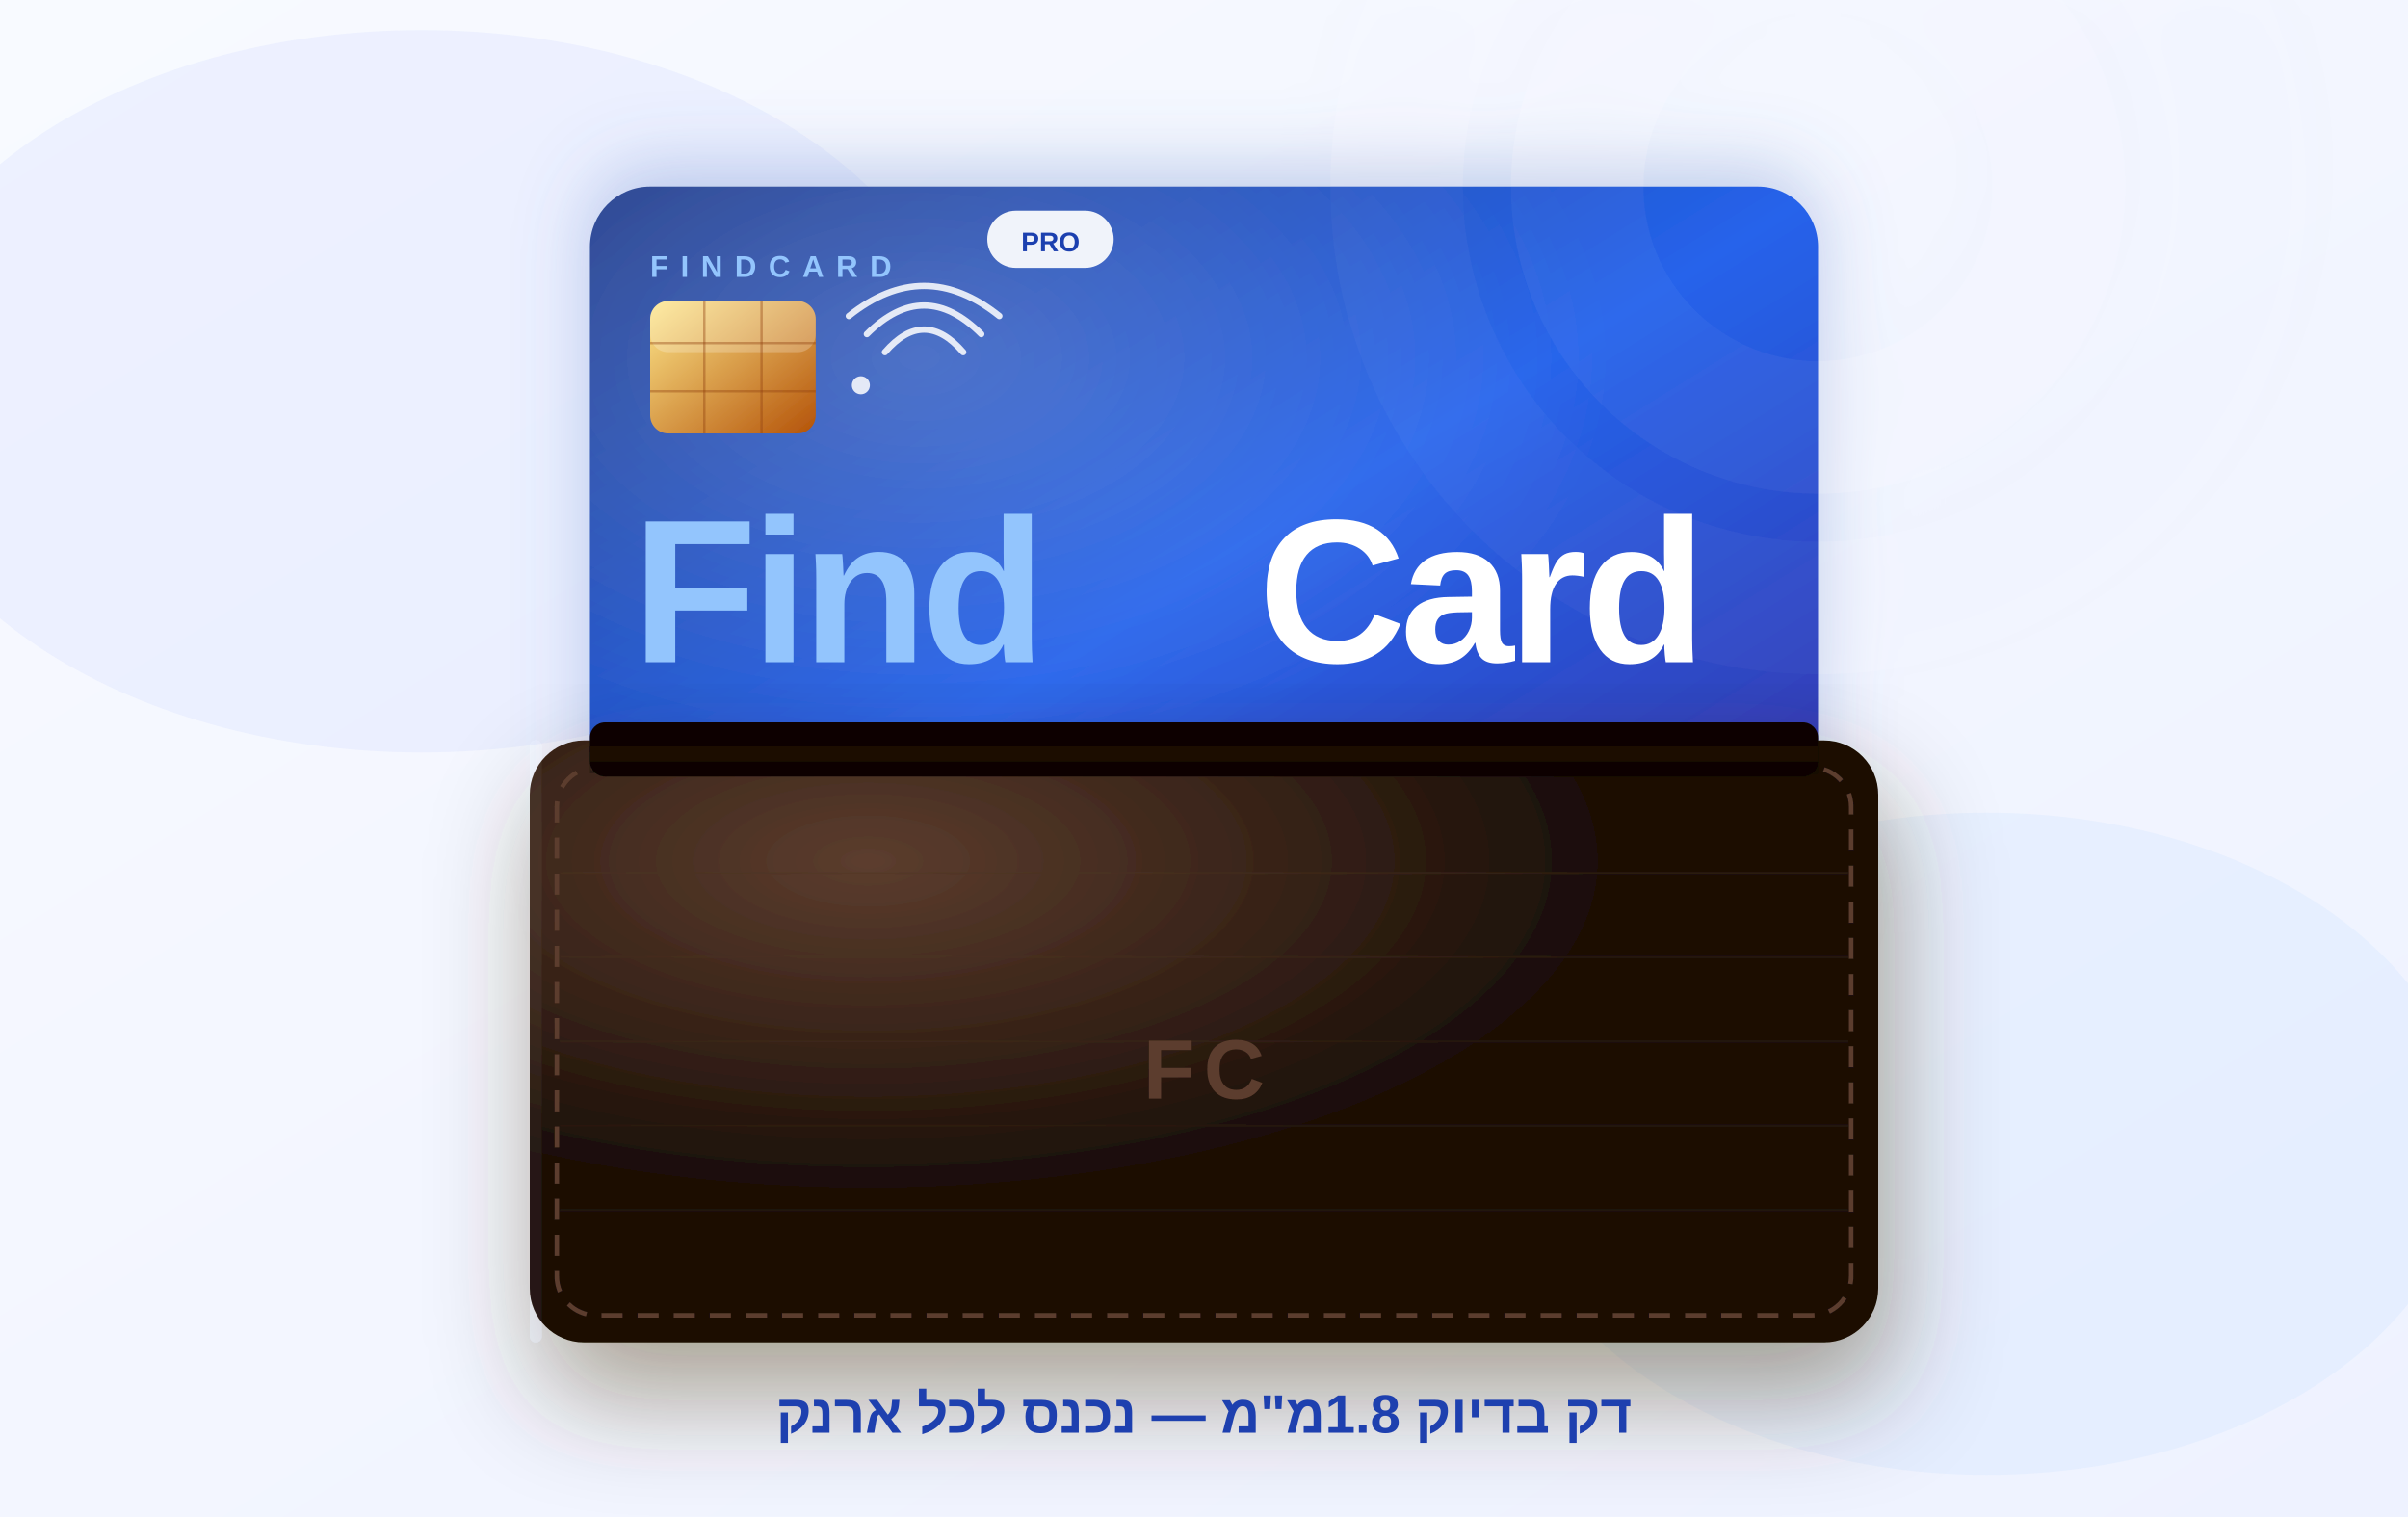
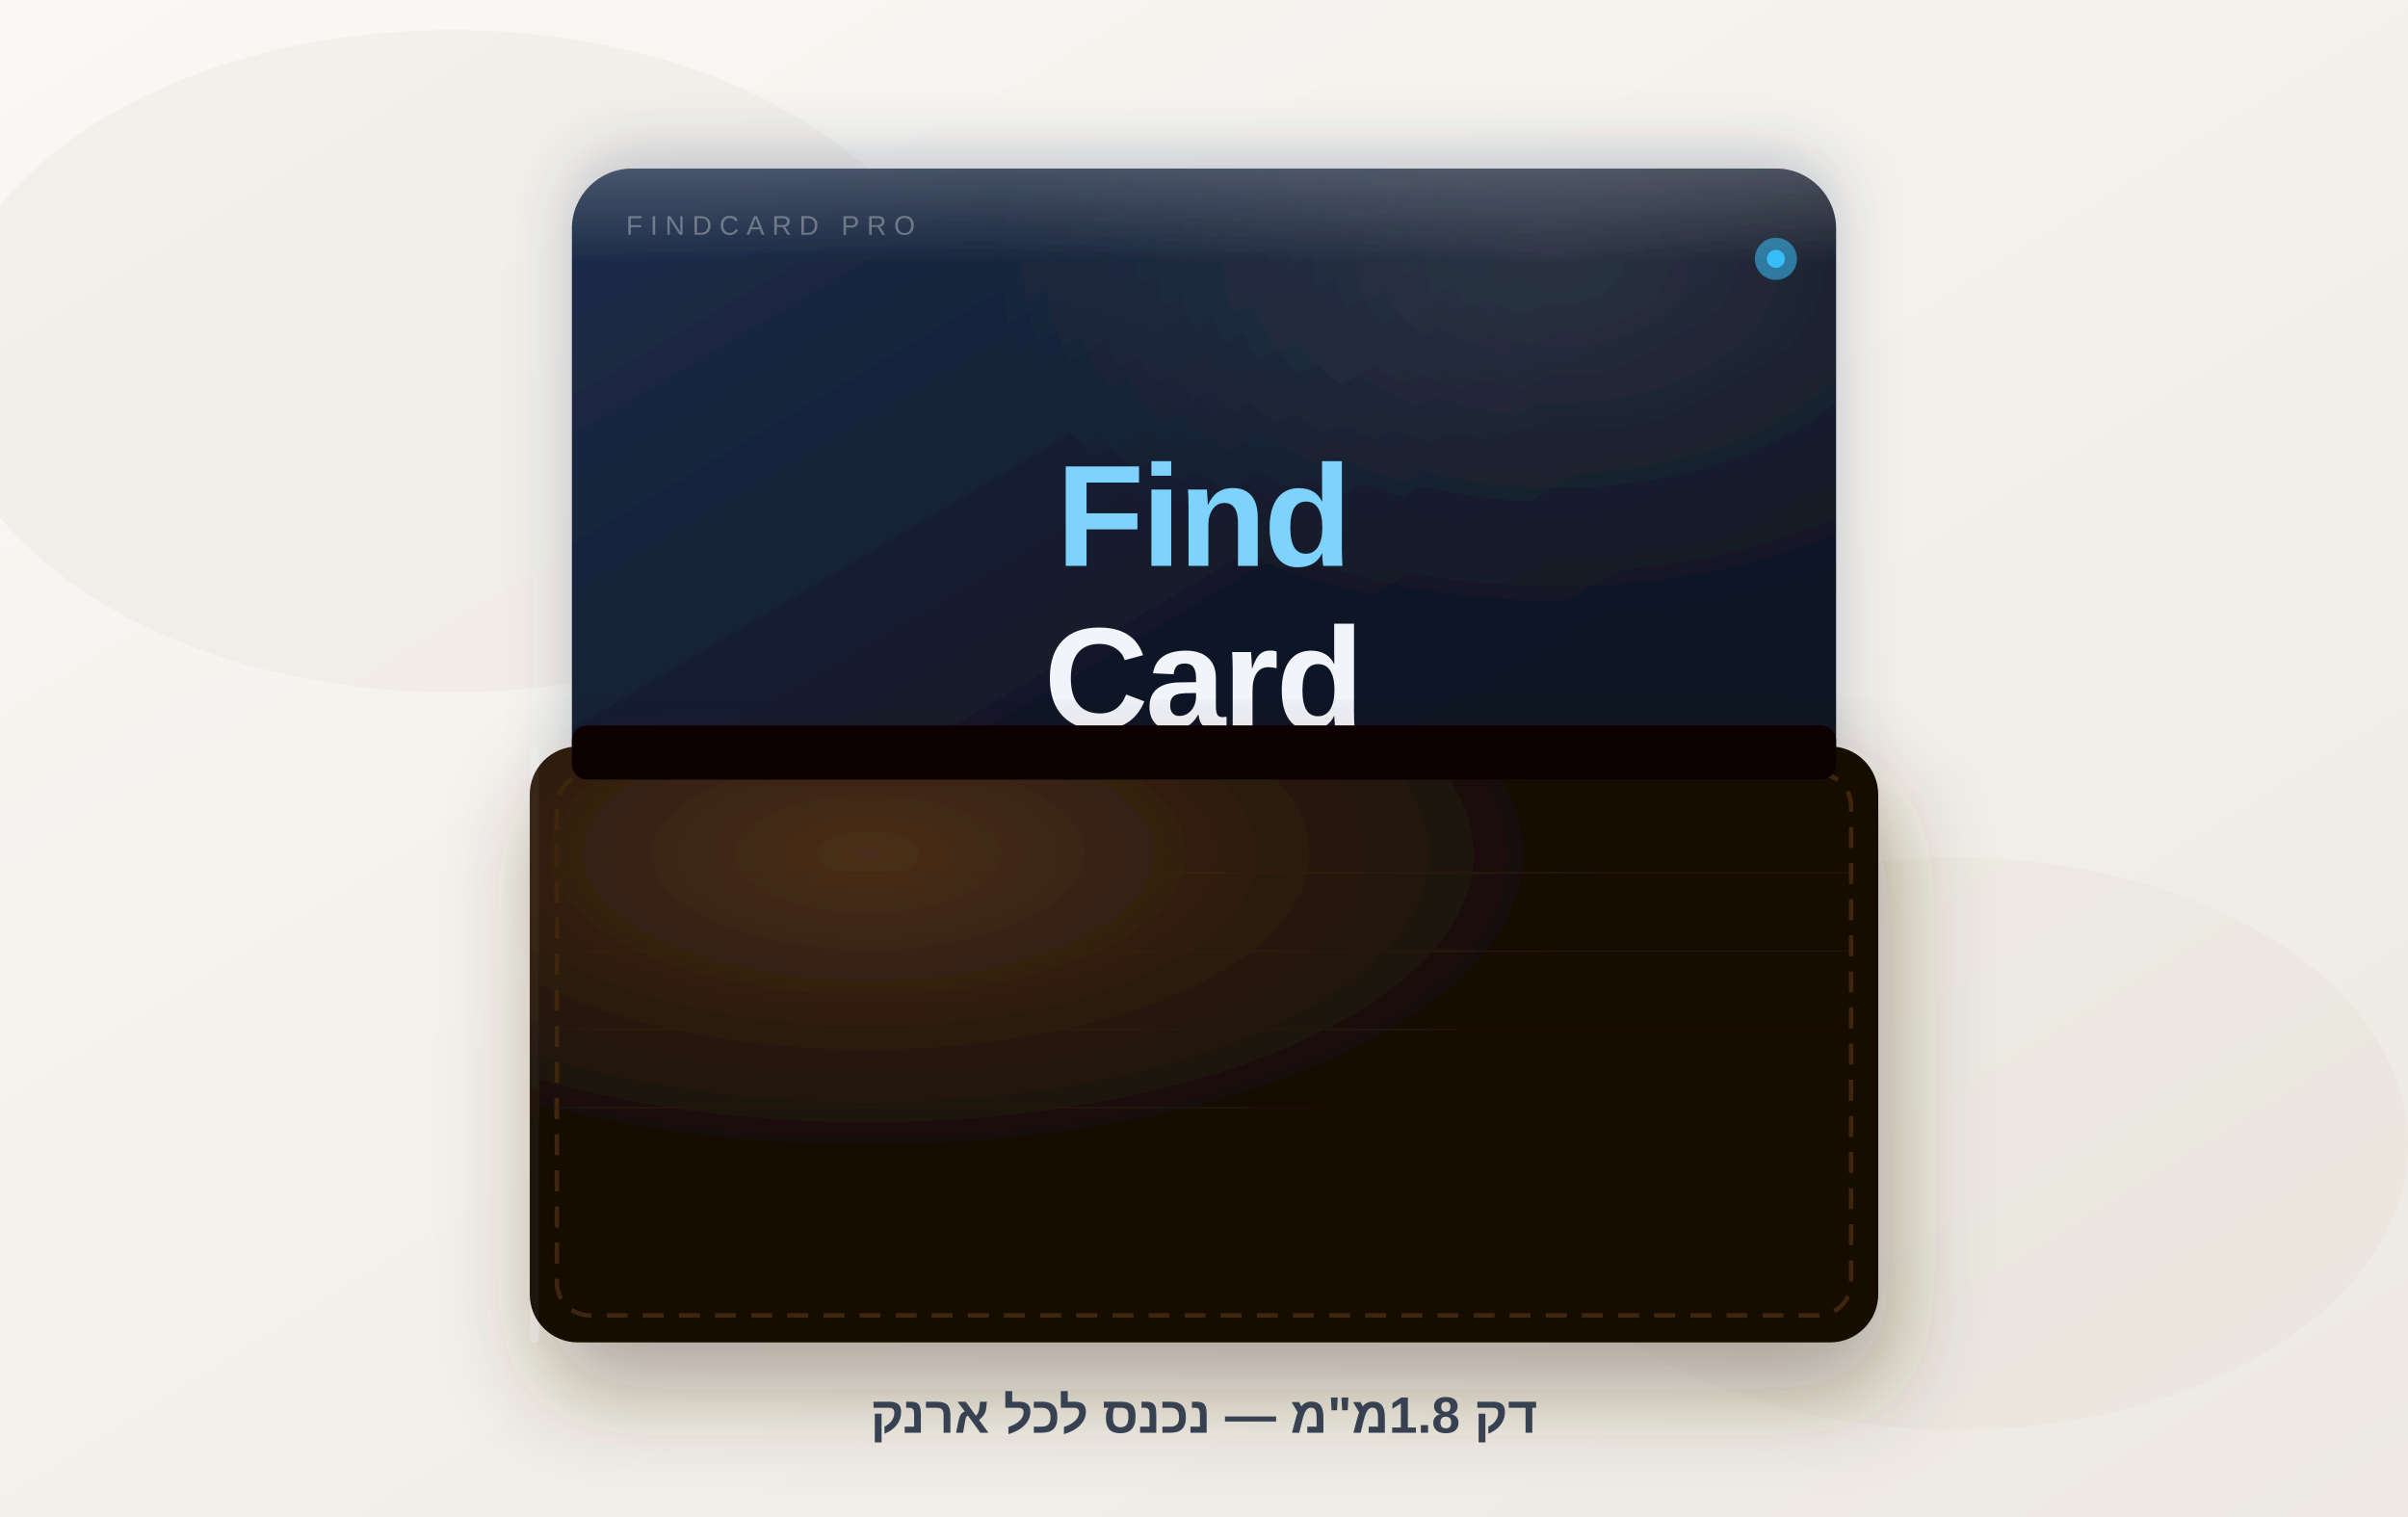
<svg xmlns="http://www.w3.org/2000/svg" viewBox="0 0 800 504" width="800" height="504">
  <defs>
-     <linearGradient id="p2bg" x1="0%" y1="0%" x2="100%" y2="100%">
-       <stop offset="0%" stop-color="#F8FAFF" />
-       <stop offset="100%" stop-color="#EEF2FF" />
+     <linearGradient id="bg2" x1="0%" y1="0%" x2="100%" y2="100%">
+       <stop offset="0%" stop-color="#FAF8F5" />
+       <stop offset="100%" stop-color="#EDE9E2" />
    </linearGradient>
-     <linearGradient id="p2card" x1="0%" y1="0%" x2="100%" y2="100%">
-       <stop offset="0%" stop-color="#1E3A8A" />
-       <stop offset="50%" stop-color="#2563EB" />
-       <stop offset="100%" stop-color="#3730A3" />
+     <linearGradient id="card2" x1="8%" y1="5%" x2="92%" y2="95%">
+       <stop offset="0%" stop-color="#1C2C48" />
+       <stop offset="55%" stop-color="#111827" />
+       <stop offset="100%" stop-color="#0C1320" />
    </linearGradient>
-     <radialGradient id="p2shine" cx="27%" cy="22%" r="56%">
-       <stop offset="0%" stop-color="#FFFFFF" stop-opacity="0.20" />
+     <radialGradient id="shine2" cx="78%" cy="12%" r="45%">
+       <stop offset="0%" stop-color="#FFFFFF" stop-opacity="0.10" />
      <stop offset="100%" stop-color="#FFFFFF" stop-opacity="0" />
    </radialGradient>
-     <linearGradient id="p2chip" x1="0%" y1="0%" x2="100%" y2="100%">
-       <stop offset="0%" stop-color="#FDE68A" />
-       <stop offset="100%" stop-color="#B45309" />
+     <linearGradient id="topGlow2" x1="0%" y1="0%" x2="0%" y2="100%">
+       <stop offset="0%" stop-color="#FFFFFF" stop-opacity="0.20" />
+       <stop offset="12%" stop-color="#FFFFFF" stop-opacity="0" />
    </linearGradient>
-     <linearGradient id="p2wallet" x1="0%" y1="0%" x2="100%" y2="100%">
-       <stop offset="0%" stop-color="#3D2B1F" />
-       <stop offset="50%" stop-color="#2A1B10" />
-       <stop offset="100%" stop-color="#1A0E06" />
+     <linearGradient id="wallet" x1="0%" y1="0%" x2="100%" y2="100%">
+       <stop offset="0%" stop-color="#2D1B0E" />
+       <stop offset="50%" stop-color="#1E1208" />
+       <stop offset="100%" stop-color="#120B04" />
    </linearGradient>
-     <radialGradient id="p2walletShine" cx="25%" cy="20%" r="55%">
-       <stop offset="0%" stop-color="#5C3D2E" stop-opacity="1" />
-       <stop offset="100%" stop-color="#1A0E06" stop-opacity="1" />
+     <radialGradient id="walletShine" cx="25%" cy="18%" r="55%">
+       <stop offset="0%" stop-color="#4A2F1A" stop-opacity="1" />
+       <stop offset="100%" stop-color="#120B04" stop-opacity="1" />
    </radialGradient>
-     <filter id="p2walletShadow" x="-18%" y="-15%" width="136%" height="145%">
-       <feGaussianBlur in="SourceAlpha" stdDeviation="18" result="blur" />
-       <feOffset in="blur" dx="4" dy="18" result="off" />
-       <feColorMatrix type="matrix" in="off" values="0 0 0 0 0.06  0 0 0 0 0.03  0 0 0 0 0  0 0 0 0.42 0" result="col" />
+     <filter id="wSh" x="-15%" y="-12%" width="130%" height="138%">
+       <feGaussianBlur in="SourceAlpha" stdDeviation="16" result="b" />
+       <feOffset in="b" dx="4" dy="16" result="o" />
+       <feColorMatrix type="matrix" in="o" values="0 0 0 0 0.05 0 0 0 0 0.03 0 0 0 0 0.01 0 0 0 0.38 0" result="c" />
      <feMerge>
-         <feMergeNode in="col" />
+         <feMergeNode in="c" />
        <feMergeNode in="SourceGraphic" />
      </feMerge>
    </filter>
-     <filter id="p2cardShadow" x="-20%" y="-20%" width="140%" height="140%">
-       <feGaussianBlur in="SourceAlpha" stdDeviation="12" result="blur" />
-       <feOffset in="blur" dx="0" dy="-6" result="off" />
-       <feColorMatrix type="matrix" in="off" values="0 0 0 0 0.1  0 0 0 0 0.2  0 0 0 0 0.55  0 0 0 0.35 0" result="col" />
+     <filter id="cSh2" x="-15%" y="-25%" width="130%" height="155%">
+       <feGaussianBlur in="SourceAlpha" stdDeviation="10" result="b" />
+       <feOffset in="b" dx="0" dy="-5" result="o" />
+       <feColorMatrix type="matrix" in="o" values="0 0 0 0 0.04 0 0 0 0 0.08 0 0 0 0 0.18 0 0 0 0.28 0" result="c" />
      <feMerge>
-         <feMergeNode in="col" />
+         <feMergeNode in="c" />
        <feMergeNode in="SourceGraphic" />
      </feMerge>
    </filter>
  </defs>
-   <rect width="800" height="504" fill="url(#p2bg)" />
-   <ellipse cx="140" cy="130" rx="180" ry="120" fill="#C7D2FE" opacity="0.22" />
-   <ellipse cx="660" cy="380" rx="160" ry="110" fill="#BFDBFE" opacity="0.2" />
-   <g filter="url(#p2cardShadow)">
-     <rect x="196" y="62" width="408" height="257" rx="20" fill="url(#p2card)" />
-     <rect x="196" y="62" width="408" height="257" rx="20" fill="url(#p2shine)" />
-     <circle cx="604" cy="62" r="80" fill="none" stroke="white" stroke-width="44" opacity="0.04" />
-     <circle cx="604" cy="62" r="140" fill="none" stroke="white" stroke-width="44" opacity="0.03" />
-     <g transform="translate(216,100)">
-       <rect width="55" height="44" rx="6" fill="url(#p2chip)" />
-       <rect width="55" height="17" rx="6" fill="white" opacity="0.22" />
-       <line x1="0" y1="14" x2="55" y2="14" stroke="#92400E" stroke-width="0.8" opacity="0.4" />
-       <line x1="0" y1="30" x2="55" y2="30" stroke="#92400E" stroke-width="0.8" opacity="0.4" />
-       <line x1="18" y1="0" x2="18" y2="44" stroke="#92400E" stroke-width="0.8" opacity="0.4" />
-       <line x1="37" y1="0" x2="37" y2="44" stroke="#92400E" stroke-width="0.8" opacity="0.4" />
-     </g>
-     <g transform="translate(286,108)" opacity="0.85">
-       <circle cx="0" cy="20" r="3" fill="white" />
-       <path d="M8,9 Q21,-6 34,9" fill="none" stroke="white" stroke-width="2.1" stroke-linecap="round" />
-       <path d="M2,3 Q21,-16 40,3" fill="none" stroke="white" stroke-width="2.1" stroke-linecap="round" />
-       <path d="M-4,-3 Q21,-23 46,-3" fill="none" stroke="white" stroke-width="2.1" stroke-linecap="round" />
-     </g>
-     <text x="216" y="92" font-family="Arial,Helvetica,sans-serif" font-size="10" font-weight="700" fill="#93C5FD" letter-spacing="4">FINDCARD</text>
-     <rect x="328" y="70" width="42" height="19" rx="9.5" fill="white" opacity="0.92" />
-     <text x="349" y="83.5" font-family="Arial,Helvetica,sans-serif" font-size="9" font-weight="800" fill="#1E40AF" text-anchor="middle">PRO</text>
-     <text x="210" y="220" font-family="Arial Black,Arial,Helvetica,sans-serif" font-weight="900" font-size="68" fill="#93C5FD" letter-spacing="-2">Find</text>
-     <text x="418" y="220" font-family="Arial Black,Arial,Helvetica,sans-serif" font-weight="900" font-size="68" fill="white" letter-spacing="-2">Card</text>
-     <text x="210" y="300" font-family="Arial,Helvetica,sans-serif" font-size="10.5" fill="#93C5FD" opacity="0.88">Apple Find My  ·  1.8mm  ·  IP67  ·  8-Month Battery</text>
+   <rect width="800" height="504" fill="url(#bg2)" />
+   <ellipse cx="150" cy="120" rx="170" ry="110" fill="#D6CEC0" opacity="0.18" />
+   <ellipse cx="650" cy="380" rx="150" ry="95" fill="#D6CEC0" opacity="0.15" />
+   <g filter="url(#cSh2)">
+     <rect x="190" y="56" width="420" height="264" rx="20" fill="url(#card2)" />
+     <rect x="190" y="56" width="420" height="264" rx="20" fill="url(#topGlow2)" />
+     <rect x="190" y="56" width="420" height="264" rx="20" fill="url(#shine2)" />
+     <circle cx="590" cy="86" r="7" fill="#38BDF8" opacity="0.55" />
+     <circle cx="590" cy="86" r="3" fill="#38BDF8" />
+     <text x="208" y="78" font-family="Arial,sans-serif" font-size="9" font-weight="500" fill="white" opacity="0.32" letter-spacing="2.5">FINDCARD PRO</text>
+     <text x="400" y="188" font-family="Arial Black,Arial,Helvetica,sans-serif" font-weight="900" font-size="48" fill="#7DD3FC" letter-spacing="-1" text-anchor="middle">Find</text>
+     <text x="400" y="242" font-family="Arial Black,Arial,Helvetica,sans-serif" font-weight="900" font-size="48" fill="#F1F5F9" letter-spacing="-1" text-anchor="middle">Card</text>
+     <text x="400" y="276" font-family="Arial,sans-serif" font-size="10" fill="white" opacity="0.38" text-anchor="middle">Works with Apple Find My</text>
+     <text x="400" y="310" font-family="Arial,sans-serif" font-size="8.5" fill="white" opacity="0.20" text-anchor="middle">IP67  ·  1.8mm  ·  Qi  ·  Bluetooth 5.1</text>
  </g>
-   <g filter="url(#p2walletShadow)">
-     <rect x="176" y="246" width="448" height="200" rx="18" fill="url(#p2walletShine)" />
-     <rect x="185" y="255" width="430" height="182" rx="13" fill="none" stroke="#5C3D2E" stroke-width="1.5" stroke-dasharray="7,5" />
-     <rect x="196" y="240" width="408" height="18" rx="5" fill="#0D0604" />
-     <rect x="196" y="248" width="408" height="5" fill="#1A0E06" />
-     <rect x="196" y="253" width="408" height="4" fill="black" opacity="0.28" />
-     <line x1="186" y1="290" x2="614" y2="290" stroke="#4B3420" stroke-width="0.6" opacity="0.35" />
-     <line x1="186" y1="318" x2="614" y2="318" stroke="#4B3420" stroke-width="0.6" opacity="0.28" />
-     <line x1="186" y1="346" x2="614" y2="346" stroke="#4B3420" stroke-width="0.6" opacity="0.22" />
-     <line x1="186" y1="374" x2="614" y2="374" stroke="#4B3420" stroke-width="0.6" opacity="0.18" />
-     <line x1="186" y1="402" x2="614" y2="402" stroke="#4B3420" stroke-width="0.6" opacity="0.14" />
-     <rect x="176" y="246" width="4" height="200" rx="2" fill="white" opacity="0.05" />
-     <text x="400" y="365" font-family="Arial Black,Arial,sans-serif" font-weight="900" font-size="28" fill="#5C3D2E" text-anchor="middle" letter-spacing="3">FC</text>
+   <g filter="url(#wSh)">
+     <rect x="176" y="248" width="448" height="198" rx="16" fill="url(#walletShine)" />
+     <rect x="185" y="257" width="430" height="180" rx="11" fill="none" stroke="#3D2510" stroke-width="1.5" stroke-dasharray="7,5" />
+     <rect x="190" y="241" width="420" height="18" rx="5" fill="#0A0603" />
+     <rect x="190" y="251" width="420" height="5" fill="black" opacity="0.22" />
+     <line x1="186" y1="290" x2="614" y2="290" stroke="#3D2510" stroke-width="0.6" opacity="0.35" />
+     <line x1="186" y1="316" x2="614" y2="316" stroke="#3D2510" stroke-width="0.6" opacity="0.28" />
+     <line x1="186" y1="342" x2="614" y2="342" stroke="#3D2510" stroke-width="0.6" opacity="0.22" />
+     <line x1="186" y1="368" x2="614" y2="368" stroke="#3D2510" stroke-width="0.6" opacity="0.18" />
+     <line x1="186" y1="394" x2="614" y2="394" stroke="#3D2510" stroke-width="0.6" opacity="0.14" />
+     <rect x="176" y="248" width="3" height="198" rx="2" fill="white" opacity="0.04" />
  </g>
-   <text x="400" y="476" font-family="Arial Black,Arial,Helvetica,sans-serif" font-weight="900" font-size="18" fill="#1E40AF" text-anchor="middle">דק בדיוק 1.8מ"מ — נכנס לכל ארנק</text>
+   <text x="400" y="476" font-family="Arial Black,Arial,Helvetica,sans-serif" font-weight="900" font-size="17" fill="#374151" text-anchor="middle">דק 1.8מ"מ — נכנס לכל ארנק</text>
</svg>
